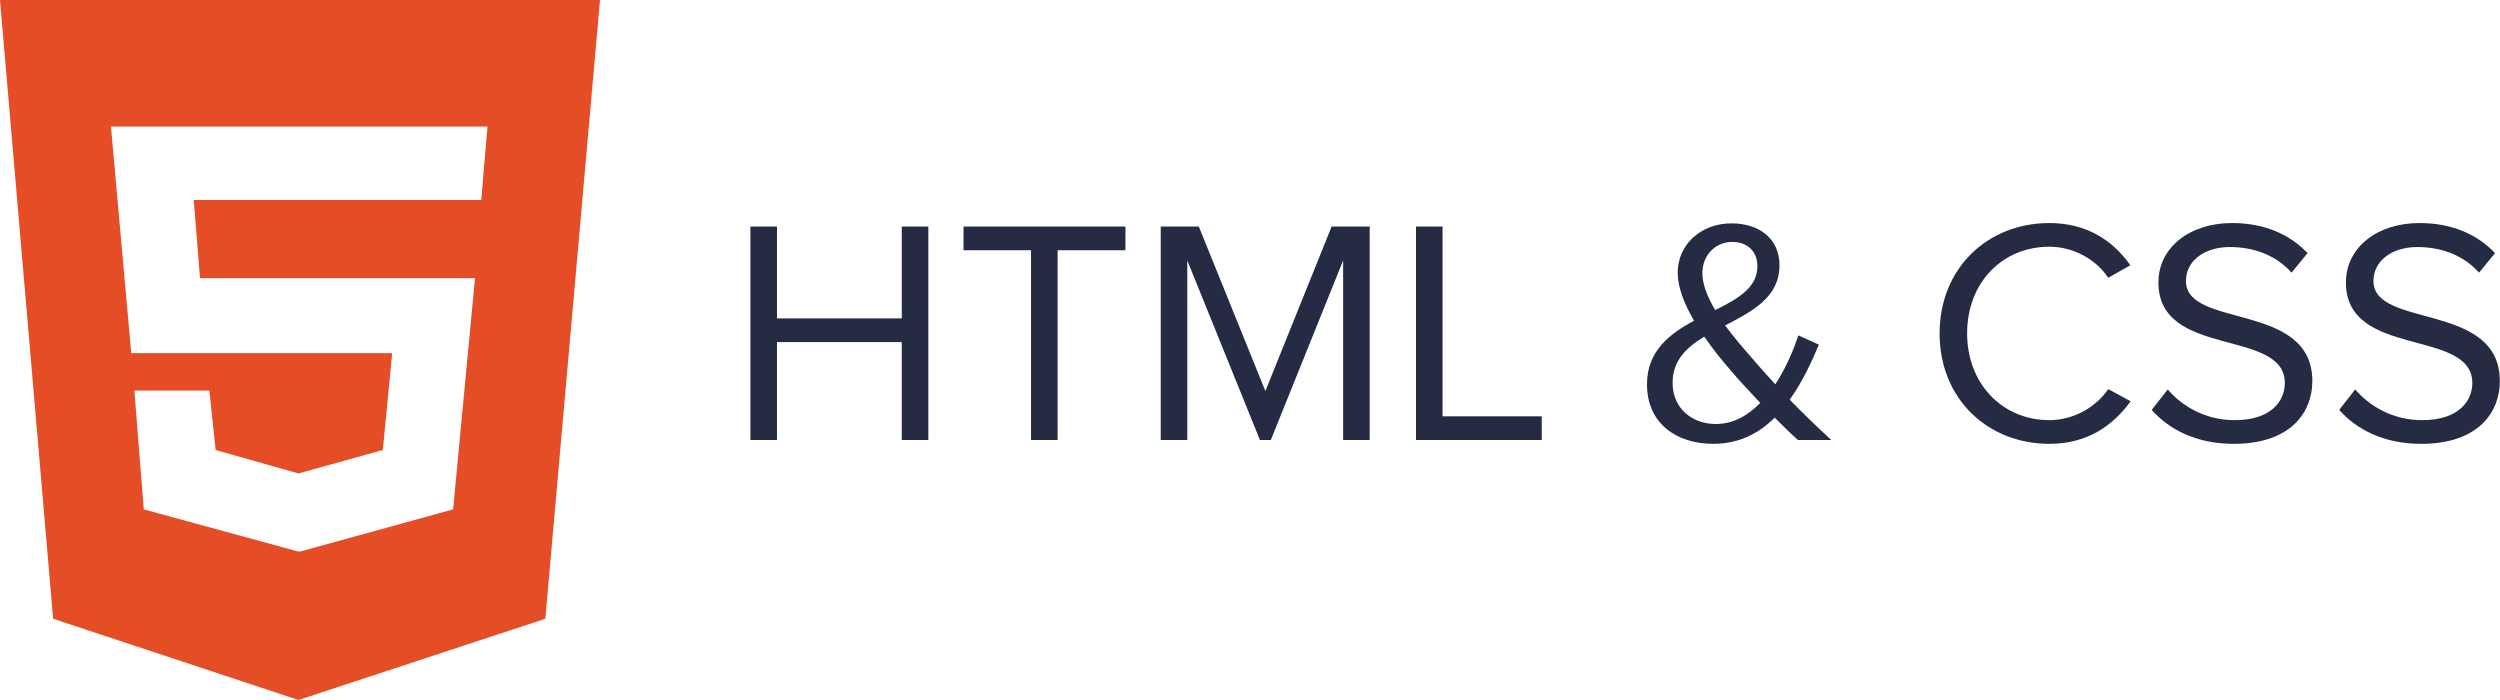
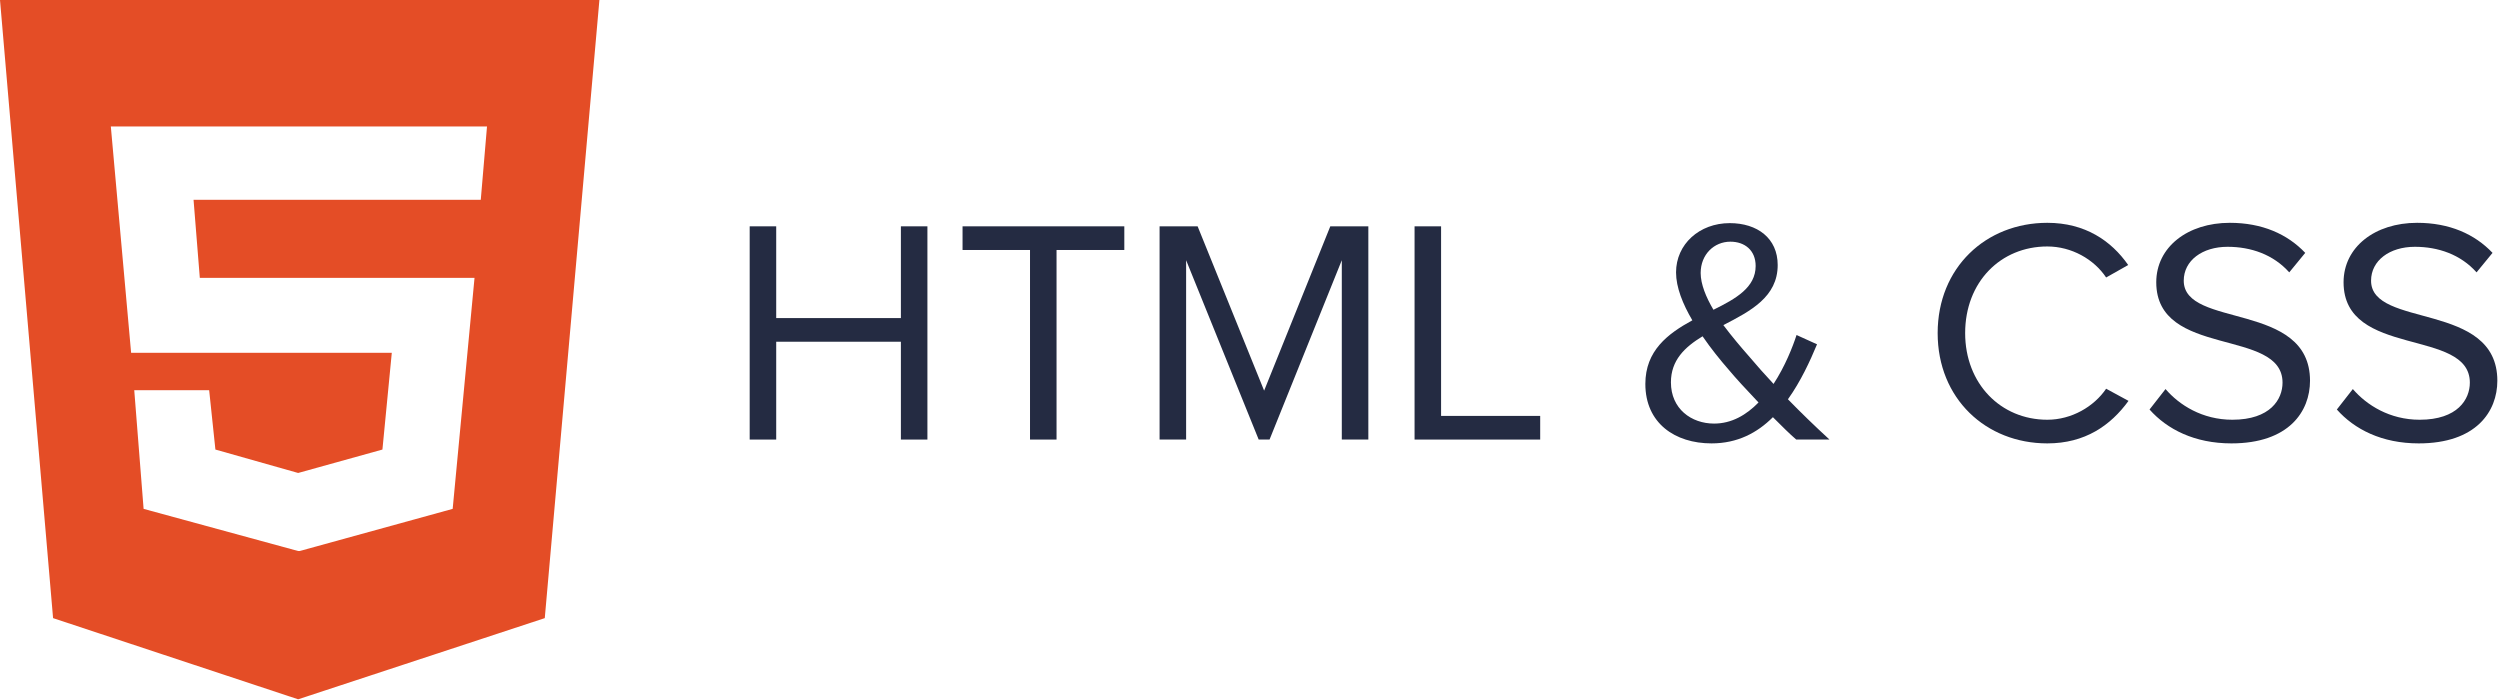
- <svg xmlns="http://www.w3.org/2000/svg" width="125" height="35" viewBox="0 0 125 35" fill="none">
-   <path d="M46.417 22H45.089V17.104H38.849V22H37.521V11.328H38.849V15.92H45.089V11.328H46.417V22Z" fill="#242B42" />
-   <path d="M52.88 22H51.552V12.512H48.176V11.328H56.272V12.512H52.88V22Z" fill="#242B42" />
-   <path d="M68.485 22H67.157V13.024L63.541 22H62.997L59.365 13.024V22H58.037V11.328H59.941L63.269 19.552L66.581 11.328H68.485V22Z" fill="#242B42" />
-   <path d="M77.087 22H70.799V11.328H72.127V20.816H77.087V22Z" fill="#242B42" />
-   <path d="M91.566 22H89.902C89.582 21.728 89.166 21.312 88.734 20.88C87.95 21.664 86.958 22.192 85.662 22.192C83.838 22.192 82.35 21.184 82.35 19.216C82.35 17.552 83.47 16.704 84.702 16.032C84.222 15.216 83.886 14.384 83.886 13.632C83.886 12.224 85.054 11.168 86.574 11.168C87.95 11.168 88.974 11.92 88.974 13.264C88.974 14.864 87.614 15.568 86.254 16.272C86.686 16.848 87.15 17.392 87.502 17.792C87.934 18.304 88.35 18.768 88.766 19.216C89.342 18.336 89.726 17.36 89.918 16.768L90.942 17.232C90.59 18.08 90.126 19.088 89.486 19.984C90.126 20.64 90.782 21.28 91.566 22ZM85.79 21.2C86.67 21.2 87.406 20.768 88.014 20.144C87.406 19.504 86.846 18.896 86.542 18.528C86.094 18.016 85.63 17.44 85.214 16.832C84.318 17.376 83.63 18.032 83.63 19.136C83.63 20.464 84.654 21.2 85.79 21.2ZM85.118 13.664C85.118 14.224 85.39 14.88 85.758 15.504C86.894 14.944 87.87 14.384 87.87 13.312C87.87 12.528 87.326 12.096 86.606 12.096C85.79 12.096 85.118 12.736 85.118 13.664Z" fill="#242B42" />
-   <path d="M102.468 22.192C99.396 22.192 96.98 19.952 96.98 16.672C96.98 13.392 99.396 11.152 102.468 11.152C104.356 11.152 105.668 12.048 106.516 13.264L105.412 13.888C104.804 12.976 103.684 12.336 102.468 12.336C100.132 12.336 98.356 14.112 98.356 16.672C98.356 19.2 100.132 21.008 102.468 21.008C103.684 21.008 104.804 20.352 105.412 19.456L106.532 20.064C105.636 21.296 104.356 22.192 102.468 22.192Z" fill="#242B42" />
-   <path d="M111.681 22.192C109.841 22.192 108.465 21.488 107.585 20.496L108.385 19.472C109.073 20.272 110.225 21.008 111.729 21.008C113.633 21.008 114.241 19.984 114.241 19.152C114.241 16.4 107.921 17.936 107.921 14.128C107.921 12.368 109.489 11.152 111.601 11.152C113.217 11.152 114.481 11.712 115.377 12.656L114.577 13.632C113.777 12.736 112.657 12.352 111.489 12.352C110.225 12.352 109.297 13.04 109.297 14.048C109.297 16.448 115.617 15.072 115.617 19.056C115.617 20.592 114.561 22.192 111.681 22.192Z" fill="#242B42" />
-   <path d="M121.056 22.192C119.216 22.192 117.84 21.488 116.96 20.496L117.76 19.472C118.448 20.272 119.6 21.008 121.104 21.008C123.008 21.008 123.616 19.984 123.616 19.152C123.616 16.4 117.296 17.936 117.296 14.128C117.296 12.368 118.864 11.152 120.976 11.152C122.592 11.152 123.856 11.712 124.752 12.656L123.952 13.632C123.152 12.736 122.032 12.352 120.864 12.352C119.6 12.352 118.672 13.04 118.672 14.048C118.672 16.448 124.992 15.072 124.992 19.056C124.992 20.592 123.936 22.192 121.056 22.192Z" fill="#242B42" />
-   <path d="M0 0H30L27.266 30.938L14.922 35L2.656 30.938L0 0ZM24.062 10L24.375 6.328H5.547L6.562 17.656H19.609L19.141 22.5L14.922 23.672L10.781 22.5L10.469 19.531H6.719L7.188 25.469L14.922 27.578H15L22.656 25.469L23.75 13.906H10L9.688 10H24.062Z" fill="#E44D26" />
+ <svg xmlns="http://www.w3.org/2000/svg" width="143" height="40" viewBox="0 0 143 40" fill="none">
+   <path d="M53.048 25.143H51.531V19.547H44.399V25.143H42.882V12.946H44.399V18.194H51.531V12.946H53.048V25.143Z" fill="#242B42" />
+   <path d="M60.434 25.143H58.917V14.299H55.058V12.946H64.311V14.299H60.434V25.143Z" fill="#242B42" />
+   <path d="M78.269 25.143H76.751V14.884L72.618 25.143H71.997L67.846 14.884V25.143H66.328V12.946H68.504L72.308 22.345L76.093 12.946H78.269V25.143Z" fill="#242B42" />
+   <path d="M88.099 25.143H80.913V12.946H82.43V23.79H88.099V25.143Z" fill="#242B42" />
+   <path d="M104.647 25.143H102.745C102.379 24.832 101.904 24.357 101.41 23.863C100.514 24.759 99.38 25.362 97.899 25.362C95.815 25.362 94.114 24.21 94.114 21.961C94.114 20.059 95.394 19.09 96.802 18.322C96.254 17.39 95.87 16.439 95.87 15.579C95.87 13.97 97.204 12.763 98.942 12.763C100.514 12.763 101.684 13.623 101.684 15.159C101.684 16.987 100.13 17.792 98.576 18.596C99.07 19.255 99.6 19.877 100.002 20.334C100.496 20.919 100.971 21.449 101.447 21.961C102.105 20.955 102.544 19.84 102.763 19.163L103.934 19.694C103.531 20.663 103.001 21.815 102.27 22.839C103.001 23.588 103.751 24.32 104.647 25.143ZM98.046 24.229C99.051 24.229 99.892 23.735 100.587 23.022C99.892 22.29 99.252 21.595 98.905 21.175C98.393 20.59 97.863 19.931 97.387 19.236C96.363 19.858 95.577 20.608 95.577 21.87C95.577 23.387 96.747 24.229 98.046 24.229ZM97.278 15.616C97.278 16.256 97.588 17.006 98.009 17.719C99.307 17.079 100.423 16.439 100.423 15.214C100.423 14.318 99.801 13.824 98.978 13.824C98.046 13.824 97.278 14.555 97.278 15.616Z" fill="#242B42" />
+   <path d="M117.106 25.362C113.596 25.362 110.834 22.802 110.834 19.054C110.834 15.305 113.596 12.745 117.106 12.745C119.264 12.745 120.764 13.769 121.733 15.159L120.471 15.872C119.776 14.83 118.496 14.098 117.106 14.098C114.437 14.098 112.407 16.128 112.407 19.054C112.407 21.943 114.437 24.009 117.106 24.009C118.496 24.009 119.776 23.259 120.471 22.235L121.751 22.93C120.727 24.338 119.264 25.362 117.106 25.362Z" fill="#242B42" />
+   <path d="M127.635 25.362C125.532 25.362 123.96 24.558 122.954 23.424L123.868 22.254C124.654 23.168 125.971 24.009 127.69 24.009C129.866 24.009 130.561 22.839 130.561 21.888C130.561 18.743 123.338 20.498 123.338 16.146C123.338 14.135 125.13 12.745 127.544 12.745C129.39 12.745 130.835 13.385 131.859 14.464L130.945 15.579C130.03 14.555 128.75 14.117 127.416 14.117C125.971 14.117 124.91 14.903 124.91 16.055C124.91 18.798 132.133 17.225 132.133 21.778C132.133 23.534 130.926 25.362 127.635 25.362Z" fill="#242B42" />
+   <path d="M138.349 25.362C136.246 25.362 134.674 24.558 133.668 23.424L134.582 22.254C135.369 23.168 136.685 24.009 138.404 24.009C140.58 24.009 141.275 22.839 141.275 21.888C141.275 18.743 134.052 20.498 134.052 16.146C134.052 14.135 135.844 12.745 138.258 12.745C140.105 12.745 141.549 13.385 142.573 14.464L141.659 15.579C140.745 14.555 139.465 14.117 138.13 14.117C136.685 14.117 135.625 14.903 135.625 16.055C135.625 18.798 142.848 17.225 142.848 21.778C142.848 23.534 141.641 25.362 138.349 25.362Z" fill="#242B42" />
+   <path d="M0 0H34.286L31.161 35.357L17.054 40L3.036 35.357L0 0ZM27.5 11.429L27.857 7.232H6.339L7.5 20.179H22.411L21.875 25.714L17.054 27.054L12.321 25.714L11.964 22.321H7.679L8.214 29.107L17.054 31.518H17.143L25.893 29.107L27.143 15.893H11.429L11.071 11.429H27.5Z" fill="#E44D26" />
</svg>
